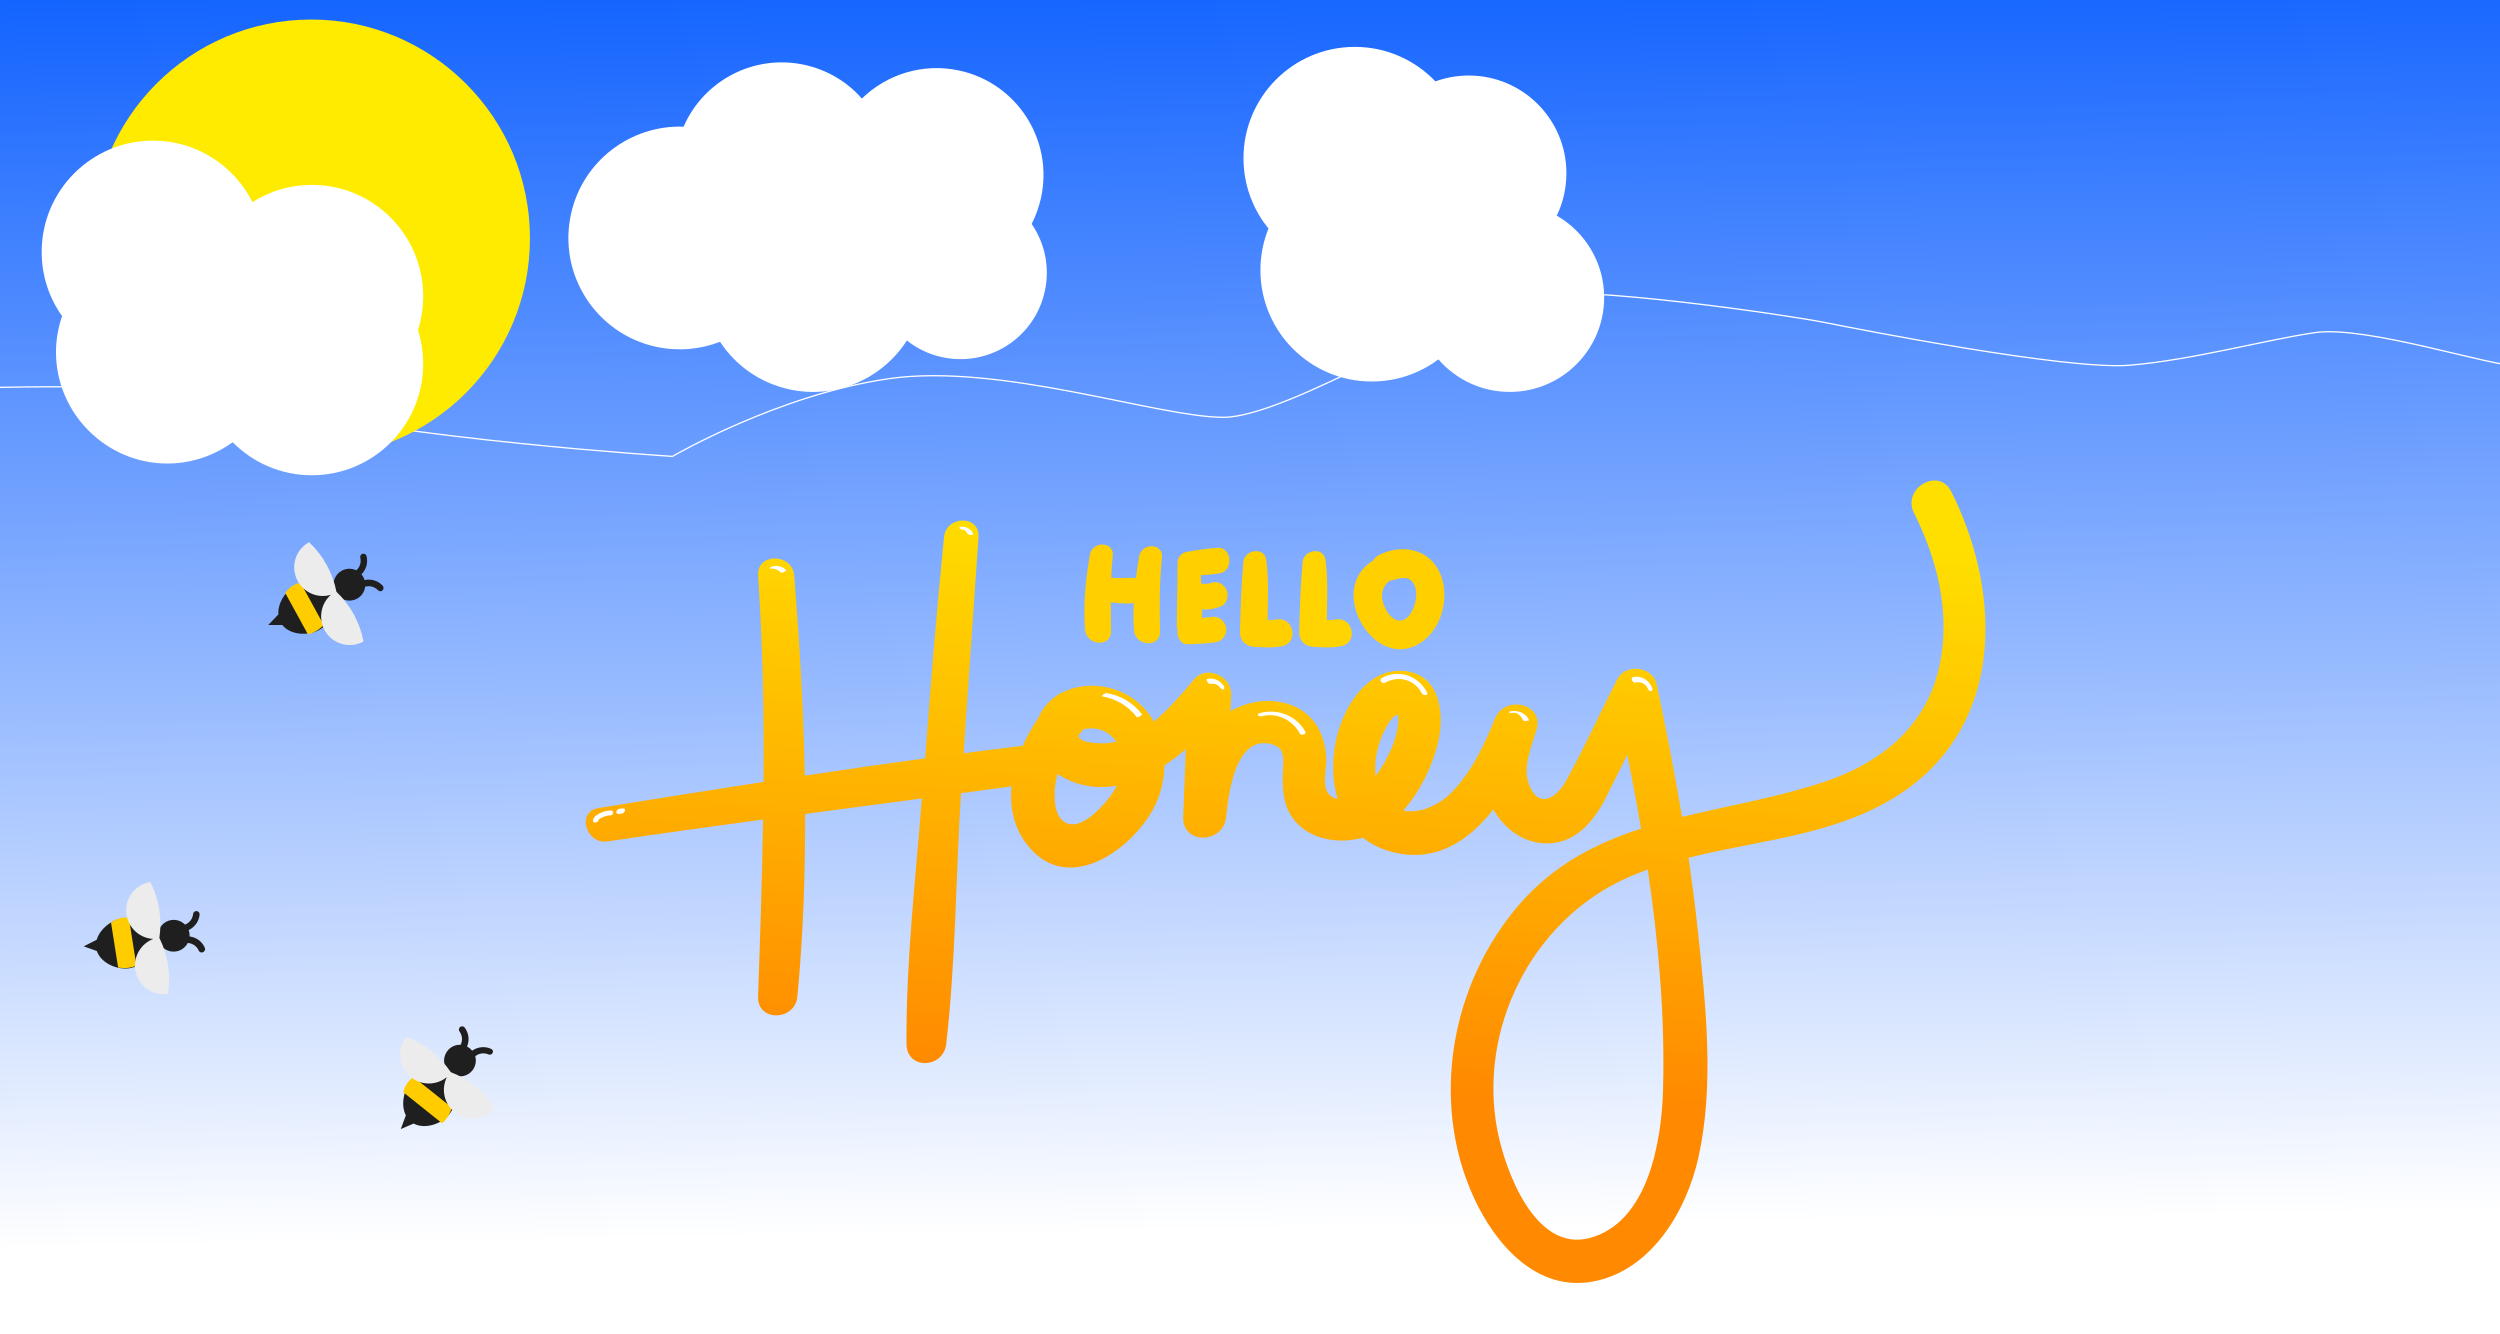
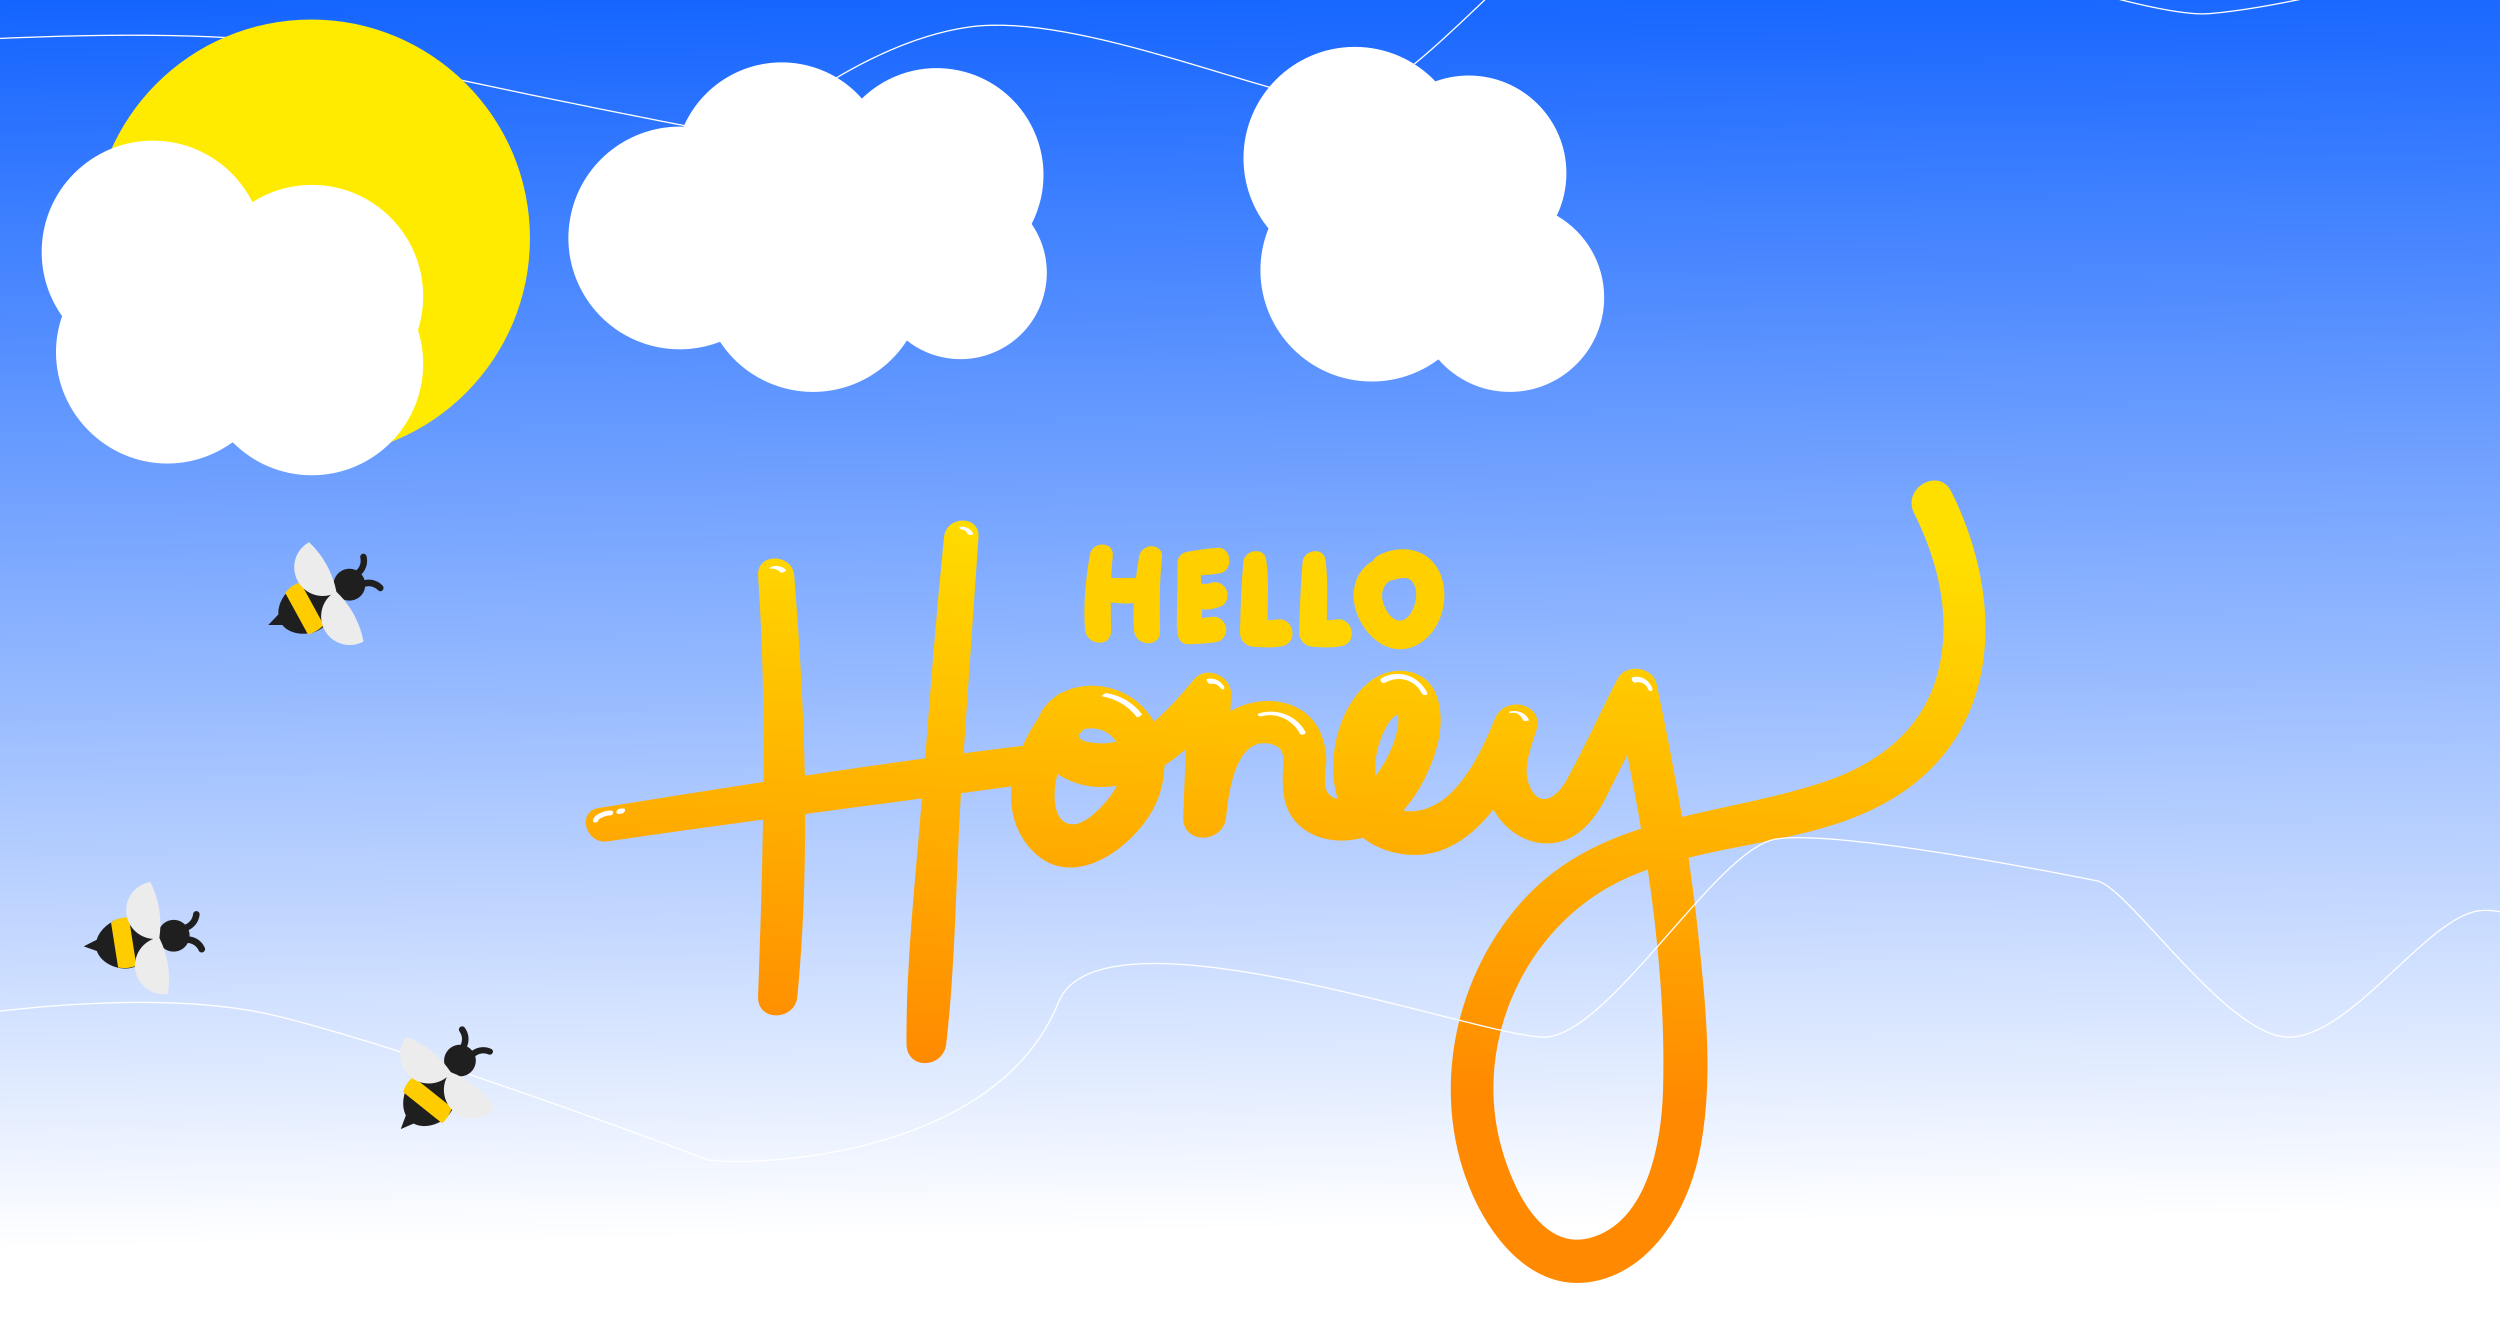
<svg xmlns="http://www.w3.org/2000/svg" xmlns:xlink="http://www.w3.org/1999/xlink" version="1.1" x="0px" y="0px" viewBox="0 0 1920 1024" style="enable-background:new 0 0 1920 1024;" xml:space="preserve">
  <style type="text/css">
	.st0{fill:url(#SVGID_1_);}
	.st1{fill:#FFCF00;}
	.st2{fill:#FFD400;}
	.st3{fill:url(#Honey_1_);}
	.st4{fill:#FFFFFF;}
	.st5{fill:none;stroke:#FFFFFF;stroke-miterlimit:10;}
	.st6{fill:#1E1F1E;}
	.st7{clip-path:url(#SVGID_3_);fill:#FFCC00;}
	.st8{fill:#ECECEC;}
	.st9{clip-path:url(#SVGID_5_);fill:#FFCC00;}
	.st10{clip-path:url(#SVGID_7_);fill:#FFCC00;}
	.st11{fill:#FFEB00;}
	.st12{display:none;fill:#FFFFFF;}
</style>
  <g id="sky">
    <linearGradient id="SVGID_1_" gradientUnits="userSpaceOnUse" x1="946.733" y1="-93.385" x2="962.283" y2="948.451">
      <stop offset="0" style="stop-color:#0057FF" />
      <stop offset="0.997" style="stop-color:#FFFFFF" />
    </linearGradient>
    <rect x="-52" y="-16" class="st0" width="2016" height="1087" />
  </g>
  <g id="text">
    <g id="Hello">
      <path id="H" class="st1" d="M892.4,428.3c1.2-11.5-15.7-11.7-17.6-0.8c-0.9,5.4-1.8,10.9-2.4,16.4c-4.3-0.4-8.8,0.1-13.1,0    c-2,0-3.9-0.1-5.9-0.2c0.2-5.5,0.6-11.1,1.2-16.7c1.2-11.5-15.8-11.7-17.6-0.8c-3.2,18.6-5.2,38.3-3.7,57.3    c1,12.5,20.3,14.1,20,0.9c-0.2-7.3-0.2-14.6-0.2-21.8c5.9,0.8,12,1.2,17.6,0.6c-0.3,6.9-0.3,13.8,0.2,20.7    c0.8,12.6,20.3,14,20,0.9C890.5,465.8,890.4,447.1,892.4,428.3z" />
      <path id="E" class="st1" d="M932.2,473.7c-3,0.2-6.1,0.5-9.1,0.9c0-2.2,0-4.4,0-6.6c1.3,0.1,2.5,0.2,3.9,0.1    c3.9-0.3,6.9-1,10.6-2.4c4.6-1.7,6.1-8,4.6-12.1c-1.6-4.3-6.6-7.6-11.3-6.2c-0.8,0.2-1.7,0.5-2.5,0.7c-0.6,0.1-1.1,0.3-1.7,0.3    c-0.1,0-0.1,0-0.2,0c-0.4,0-1.7,0-1.9,0c-0.7,0-1.4-0.1-2.1-0.2c-0.1-2.1-0.2-4.3-0.3-6.4c4.9-0.3,9.7-0.7,14.5-1.5    c10.9-1.7,9.5-20.4-1.7-19.6c-8,0.5-15.9,1.8-23.8,3.2c-5.4,1-7.5,6.2-6.8,10.8c0,0.2-0.1,0.4-0.1,0.6c0.1,15.1-0.5,30.2-0.5,45.3    c0,1.2,0.2,2.3,0.6,3.3c-0.8,5.2,2.1,11.2,8.4,10.9c7.1-0.3,14.4-0.5,21.4-1.7c4.8-0.8,8.1-5.9,7.6-10.6    C941.1,478.3,937.2,473.4,932.2,473.7z" />
      <path id="L" class="st1" d="M980.2,475.8c-2.2,0.4-4.4,0.5-6.7,0.5c0.2-15.5,1-31.1-1-46.3c-1.4-10.3-16.7-8-17.6,1.6    c-1.6,17.9-2.2,36.2-2.6,54.1c-0.1,5.8,4.2,10.6,10.1,11c7.5,0.5,15,1,22.4-0.5C997.9,493.4,993.4,473.2,980.2,475.8z" />
      <path id="L_1_" class="st2" d="M1025.7,475.8c-2.2,0.4-4.4,0.5-6.7,0.5c0.2-15.5,1-31.1-1-46.3c-1.4-10.3-16.7-8-17.6,1.6    c-1.6,17.9-2.2,36.2-2.6,54.1c-0.1,5.8,4.2,10.6,10.1,11c7.5,0.5,15,1,22.4-0.5C1043.5,493.4,1038.9,473.2,1025.7,475.8z" />
      <path id="_x30_" class="st1" d="M1104.9,438.1c-9-17.3-29.3-20.1-45.7-11.9c-2.3,1.1-3.7,2.7-4.6,4.3c0,0-0.1,0-0.1,0.1    c-38.1,22.8,4.5,91.5,40.6,59.9C1109.1,478.2,1113.5,454.6,1104.9,438.1z M1083.7,470.7c-6,9.4-14.1,6.7-18.9-1.9    c-4.3-7.7-5.4-16.3,1.9-22.4c0.1-0.1,0.2-0.2,0.3-0.4c0.2,0,0.3,0,0.5,0c5.5-1,12.5-4.5,16.9,0.5    C1089.9,452.7,1087.6,464.4,1083.7,470.7z" />
    </g>
    <g id="Script">
      <linearGradient id="Honey_1_" gradientUnits="userSpaceOnUse" x1="996.022" y1="395.204" x2="972.767" y2="835.82">
        <stop offset="7.058323e-03" style="stop-color:#FFDF00" />
        <stop offset="0.997" style="stop-color:#FF8900" />
      </linearGradient>
      <path id="Honey" class="st3" d="M1498.5,377.4c-9.6-19-38.1-2.3-28.5,16.7c19.4,38.6,29.7,83.7,17.2,126.2    c-12.2,41.2-45.2,66.1-84.6,79.6c-35.9,12.3-74.1,18.5-110.8,27.5c-5.7-34.1-12.3-68.1-19.5-101.9c-2.9-13.7-23.8-16.4-30.2-3.9    c-13.2,25.7-25.2,52.5-39.2,77.8c-7.1,12.9-20.8,22.9-28.6,3.2c-5.1-12.9,1.7-29.3,5.6-41.6c6.6-20.7-24.1-28-31.9-8.8    c-8.1,20-18,41.1-33.4,56.6c-9.3,9.4-24.1,16.4-36.9,13.7c12.6-14.1,21.5-32.6,26.1-49.7c5.9-21.9,3.6-54.1-24.6-57.4    c-22.2-2.6-38.5,15.6-46.8,34c-8.9,19.7-11.3,43.7-5.1,64.1c-2.6-0.4-5-1.6-7-3.9c-5.1-5.9-1.5-19.3-1.7-26.4    c-0.7-20.7-10.7-37.8-31.7-43.2c-14.2-3.7-29.4-1-41.9,6.2c0.2-4.3,0.3-8.6,0.5-13c0.5-13.7-18.9-22.7-28.2-11.7    c-8.8,10.4-19.2,22.8-31.1,32.7c-7.2-12.6-19-22.4-35.5-26.2c-11.3-2.6-24-1.6-34.4,3.6c-1.7,0.6-3.4,1.5-5,2.9    c-4.2,2.8-7.8,6.4-10.7,10.8c-1.3,2-2.3,4-3.1,6c-4.6,6.7-8.7,13.9-12,21.5c-15.1,1.8-30.3,3.7-45.4,5.7    c3.6-55.4,7.7-110.7,11.4-166c1.1-17.2-24.8-16.7-26.5,0c-5.7,56.5-10.2,113.2-14.5,169.9c-30.8,4.2-61.6,8.6-92.4,13.3    c-1-51.4-4.1-102.8-8.1-153.5c-1.4-17.7-29-17.9-27.8,0c3.6,53,4.6,105.6,4.2,158.3c-42.3,6.5-84.6,13.3-126.9,20.1    c-16.9,2.7-9.6,28,7,25.6c39.8-5.9,79.7-11.4,119.5-16.8c-0.7,45.2-2.2,90.4-3.8,135.9c-0.7,19.7,28.4,19,30.2,0    c4.4-46.3,6.1-93.2,5.9-140.2c29.9-4,59.8-7.9,89.7-11.9c-4.9,62.4-12.3,126.1-11.8,188.6c0.2,20.1,28.3,19,30.5,0    c7.3-63.6,7.4-128.7,11.3-192.6c13-1.7,25.9-3.5,38.9-5.3c-1.8,18,2.5,35.8,16.5,50c30.7,31.1,76.3-2.6,92.4-32.8    c5.5-10.3,8.3-21.9,8.5-33.2c5.7-3.8,11.1-8,16.4-12.5c-0.7,17.3-1.3,34.7-2,52c-0.8,21.6,31,20.8,33,0    c1.7-17.6,7.2-65.3,36.6-55.3c9.5,3.2,7.1,13,6.9,21.5c-0.2,11,0,22.4,5.9,32.1c11.2,18.5,35.5,23.3,55.6,17.6    c5.8,4.7,12.9,8.4,21.2,10.7c33.9,9.3,59.7-7.7,79-32.3c9,16.1,25.7,27.5,44.7,25.9c20.5-1.7,33.8-18.9,42.2-36    c5.3-10.7,10.6-21.3,16-32c3.8,18.9,7.3,37.8,10.5,56.8c-34.7,11.2-66.9,27.7-93.2,57.9c-52.7,60.6-69,151.3-35.4,225    c16.4,36.1,48.4,73.3,92.3,64.8c44.4-8.6,71.3-54.3,80.4-95.2c12.4-55.9,5.6-117.3-0.4-173.6c-2-18.9-4.5-37.8-7.2-56.6    c59.8-14.9,124.2-17.8,174.1-57.4C1540.2,545.9,1535,449.8,1498.5,377.4z M841.9,559.7c6.8,1.1,12,4.8,15.3,9.9    c-2.7,0.6-5.5,1.1-8.4,1.3c-3.3,0.2-19-0.2-20.2-5c-0.1-0.5-0.2-1-0.2-1.5c1.2-1.4,2.4-2.8,3.7-4.2    C835.3,559.1,839.7,559.3,841.9,559.7z M851.8,612.7c-5.7,7.2-18.9,21.8-29.5,20.3c-15.2-2.1-13.2-27.1-10.5-37.2    c0.1-0.5,0.3-0.9,0.4-1.3c0,0,0,0,0.1,0c15.1,9.6,30.5,11.6,45.4,8.9C856,606.7,854,609.8,851.8,612.7z M1063.4,560.7    c2.1-4.1,4.6-8.8,8.7-11.4c0.6-0.1,1.1-0.2,1.6-0.3c0.4,3.1,0.3,6.2-0.3,9.3c-1.8,12.9-9,27-16.9,37.6    C1055,583.9,1058.4,570.5,1063.4,560.7z M1277.2,837.5c-1.1,38.7-11.3,101.4-56.4,113.3c-42,11.1-65-52.1-70.9-83.1    c-14.7-77.5,26.3-159.9,98.1-192.8c5.7-2.6,11.6-4.9,17.5-7.1C1273.8,724.1,1278.8,780.9,1277.2,837.5z" />
      <g id="Shine">
        <g>
          <g>
            <path class="st4" d="M969,550.1c11.6-3.2,23.9,2.9,29.3,13.4c0.8,1.6,5.2,0.5,4.3-1.3c-6.6-12.7-21.7-18.3-35.2-14.5       C964.5,548.4,966.7,550.7,969,550.1L969,550.1z" />
          </g>
        </g>
        <g>
          <g>
            <path class="st4" d="M1063.5,524.4c10.3-5.8,22.9-2.8,28.4,8c1,2,5.4,2.1,4.1-0.5c-6.6-13-22-18.4-34.9-11.1       C1058.7,522.2,1061.6,525.5,1063.5,524.4L1063.5,524.4z" />
          </g>
        </g>
        <g>
          <g>
            <path class="st4" d="M1162.2,547.5c3.2-0.5,6.3,2.7,7.4,5.5c0.5,1.3,4.8,0.6,4.6,0.1c-2.2-5.7-8.5-7.8-14.3-6.8       c-0.8,0.1-1.3,0.3-0.8,1C1159.5,547.7,1161.6,547.6,1162.2,547.5L1162.2,547.5z" />
          </g>
        </g>
        <g>
          <g>
            <path class="st4" d="M846,534.7c10.8,1.8,20.3,7.3,27,16c0.6,0.8,4.5-1.6,4-2.2c-6.8-8.8-16.3-14.5-27.3-16.2       C848.5,532.2,845.8,534.7,846,534.7L846,534.7z" />
          </g>
        </g>
        <g>
          <g>
            <path class="st4" d="M929.7,525.2c3-0.5,5.9,0.6,7.6,3.2c0.5,0.7,1.8,1.5,2.6,0.9c0.9-0.7,0.2-2-0.2-2.7       c-2.7-4-7.4-6.1-12.1-5.3C925.5,521.6,927.8,525.5,929.7,525.2L929.7,525.2z" />
          </g>
        </g>
        <g>
          <g>
            <path class="st4" d="M591.6,436.7c3-0.4,6,0.9,8.1,3c0.8,0.8,4.4-1.5,4.3-1.7c-2.6-2.7-6-3.7-9.7-3.2c-1,0.1-2.2,0.6-3,1.2       C590.7,436.5,590.7,436.8,591.6,436.7L591.6,436.7z" />
          </g>
        </g>
        <g>
          <g>
            <path class="st4" d="M739.6,406.8c1.5,0.1,2.8,1.5,3.3,2.8c0.4,0.9,1.7,1.3,2.6,1.3c0.5,0,2.2-0.2,1.8-1.1       c-1.5-3.4-5-5.2-8.6-5.4c-0.7,0-2,0.1-1.8,1.1C737.1,406.5,738.8,406.8,739.6,406.8L739.6,406.8z" />
          </g>
        </g>
        <g>
          <g>
            <path class="st4" d="M1255.8,524.2c4-0.9,8.4,0.8,9.8,4.9c0.8,2.4,4.3,2.3,3.3-0.6c-2.1-5.9-8.4-10-14.7-8.5       C1251.9,520.5,1253.8,524.6,1255.8,524.2L1255.8,524.2z" />
          </g>
        </g>
        <g>
          <g>
            <path class="st4" d="M476.6,625c0.4-0.1,0.9-0.1,1.3-0.2c1.7-0.5,3.6-3.8,0.7-3.9c-1,0-2.2,0.1-3.1,0.3       c-1.8,0.4-3.5,3.7-0.7,3.9c0.4,0,0.9,0,1.3-0.1c2.2-0.1,4.1-4.1,1.3-3.9c-0.4,0-0.9,0.1-1.3,0.1c-0.2,1.3-0.5,2.6-0.7,3.9       c0.6-0.1,1.4-0.2,2-0.2c0.2-1.3,0.5-2.6,0.7-3.9c-0.4,0.1-0.9,0.1-1.3,0.2C474.4,621.5,473.6,625.4,476.6,625L476.6,625z" />
          </g>
        </g>
        <g>
          <g>
            <path class="st4" d="M459.8,629.6c0.1-0.7,2.8-1.8,3.6-2.2c1.5-0.6,3.2-1.2,4.9-1.1c2.5,0.2,4-3.6,1-3.8       c-3-0.2-6.1,0.8-8.7,2.1c-2.3,1.2-4.9,2.8-5.2,5.6C455.1,632.8,459.6,631.8,459.8,629.6L459.8,629.6z" />
          </g>
        </g>
      </g>
    </g>
  </g>
  <g id="line">
-     <path class="st5" d="M-210.5,309.5c0,0,294-28,407,0s320,41,320,41s80.9-47.4,166.4-59.7s206.6,29.7,256.6,29.7s184-86,230-94   s206,16,231,21s187,37,235,33s102-19,142-25s138,26.9,157.5,25.5" />
+     <path class="st5" d="M-149.5,39.5c0,0,294-28,407,0s320,67,320,67s80.9-73.4,166.4-85.7s237.6,57.7,287.6,57.7s159-146,205-154   s189,17,214,22s198,68,246,64s102-19,142-25s138,26.9,157.5,25.5" />
+     <path class="st5" d="M-80.5,788.5c0,0,181-36,294-8s327,109,327,109c1.7,6.2,219.6,11.5,272.4-119.7   c32.3-80.2,322.6,26.7,372.6,26.7s132-144,178-152s222,27,247,32s102,124,150,120s103-91,143-97s142,61.9,161.5,60.5" />
  </g>
  <g id="line2">
</g>
  <g id="line3">
</g>
  <g id="bees">
    <g id="bee3">
      <path class="st6" d="M377.1,805.5c-4.8-2.2-10.3-1.5-14.5,1.4c-0.5-0.6-1.1-1.2-1.8-1.8c-0.7-0.5-1.4-1-2.1-1.4    c2-4.7,1.4-10.2-1.8-14.5c-0.8-1.1-2.4-1.3-3.5-0.5c-1.1,0.8-1.3,2.4-0.5,3.5c2.2,3,2.5,6.9,0.9,10.2c-3.8-0.2-7.6,1.4-10.1,4.6    c-3.5,4.4-3.5,10.6-0.2,14.9l-4,5c-8.1-4.6-18.6-2.8-24.6,4.7c-5.3,6.7-7,17.5-3.2,25l-3.9,10.5l9.9-4.2    c8.5,4.6,21.3,0.5,27.4-7.2c6-7.5,5.5-18.2-0.8-25.1l4-5c5,2.2,11,0.9,14.5-3.5c2.5-3.2,3.2-7.2,2.2-10.9    c2.8-2.3,6.7-2.9,10.1-1.4c0.7,0.3,1.4,0.3,2,0c0.6-0.2,1-0.7,1.3-1.3C379,807.5,378.4,806,377.1,805.5z" />
      <g>
        <defs>
          <path id="SVGID_2_" d="M314.9,831.7c-6.7,8.3-7.6,23.4,0.8,30c8.3,6.7,22.8,2.4,29.4-5.9c6.7-8.3,5.3-20.5-3-27.2      C333.7,822,321.5,823.4,314.9,831.7z" />
        </defs>
        <clipPath id="SVGID_3_">
          <use xlink:href="#SVGID_2_" style="overflow:visible;" />
        </clipPath>
        <rect x="321.5" y="821.6" transform="matrix(0.6238 -0.7816 0.7816 0.6238 -536.782 574.6262)" class="st7" width="14.1" height="46.8" />
      </g>
      <path class="st8" d="M380.1,850.7c-8.2-12.4-20-21.9-33.9-27.3c-8.3-12.3-20.2-21.8-34.1-27l0,0c-7.6,9.5-6,23.3,3.5,30.9    c8.2,6.6,19.8,6.3,27.6-0.1c-4.5,9.1-2.3,20.4,6,27C358.7,861.7,372.6,860.2,380.1,850.7L380.1,850.7z" />
    </g>
    <g id="bee2">
      <path class="st6" d="M157.3,727.9c-2.1-4.9-6.6-8.1-11.7-8.7c0-0.8,0-1.7-0.1-2.5c-0.1-0.8-0.4-1.7-0.6-2.4    c4.6-2.2,7.9-6.6,8.4-11.9c0.1-1.4-0.9-2.6-2.3-2.7c-1.4-0.1-2.6,0.9-2.7,2.3c-0.4,3.7-2.8,6.8-6.2,8.1c-2.7-2.7-6.5-4.1-10.6-3.5    c-5.6,0.9-9.7,5.5-10.2,10.9l-6.3,1c-2.9-8.9-11.9-14.6-21.4-13.1c-8.4,1.3-17,8.2-19.3,16.3l-10,5.1l10.1,3.6    c3.1,9.2,15.4,14.7,25.1,13.2c9.5-1.5,16.3-9.7,16.3-19.1l6.3-1c2.2,5,7.5,8.1,13.1,7.2c4-0.6,7.3-3.2,9-6.5    c3.6,0.2,6.9,2.4,8.4,5.8c0.3,0.7,0.8,1.1,1.5,1.4c0.6,0.2,1.2,0.2,1.8-0.1C157.3,730.6,157.9,729.2,157.3,727.9z" />
      <g>
        <defs>
          <path id="SVGID_4_" d="M93.7,705.2c-10.6,1.7-21.4,12.1-19.7,22.7c1.7,10.5,15.2,17.2,25.7,15.5c10.5-1.7,17.7-11.6,16.1-22.1      C114.1,710.8,104.2,703.6,93.7,705.2z" />
        </defs>
        <clipPath id="SVGID_5_">
          <use xlink:href="#SVGID_4_" style="overflow:visible;" />
        </clipPath>
        <rect x="87.8" y="700.9" transform="matrix(0.9878 -0.1558 0.1558 0.9878 -111.6483 23.6111)" class="st9" width="14.1" height="46.8" />
      </g>
      <path class="st8" d="M129,763.3c2.3-14.7,0-29.7-6.6-43c2.2-14.7-0.2-29.7-6.9-42.9l0,0c-12,1.9-20.2,13.2-18.3,25.2    c1.6,10.4,10.4,18,20.5,18.5c-9.5,3.7-15.4,13.5-13.8,23.9C105.8,757,117,765.2,129,763.3L129,763.3z" />
    </g>
    <g id="bee1">
      <path class="st6" d="M293.9,449.8c-3.6-3.9-8.9-5.4-13.9-4.3c-0.2-0.8-0.6-1.6-1-2.3c-0.4-0.8-0.9-1.4-1.4-2.1    c3.6-3.6,5.2-8.9,3.9-14c-0.3-1.3-1.7-2.2-3-1.8c-1.3,0.3-2.1,1.7-1.8,3c0.9,3.6-0.3,7.4-3.1,9.7c-3.4-1.6-7.5-1.7-11.1,0.3    c-5,2.7-7.3,8.4-6,13.7l-5.6,3.1c-5.7-7.4-16.1-9.8-24.5-5.1c-7.5,4.1-13.2,13.5-12.6,21.9L206,480h10.8c6,7.6,19.4,8.6,28.1,3.9    c8.5-4.6,12.1-14.6,8.9-23.4l5.6-3.1c3.7,4,9.8,5.1,14.8,2.4c3.6-2,5.8-5.4,6.2-9.2c3.5-1,7.3-0.1,9.9,2.7    c0.5,0.5,1.2,0.8,1.8,0.8c0.6,0,1.2-0.2,1.7-0.7C294.8,452.4,294.8,450.8,293.9,449.8z" />
      <g>
        <defs>
          <path id="SVGID_6_" d="M226.3,450c-9.4,5.1-16,18.6-10.9,28c5.1,9.4,20.1,11.1,29.4,5.9c9.4-5.1,12.8-16.9,7.7-26.2      C247.4,448.3,235.7,444.9,226.3,450z" />
        </defs>
        <clipPath id="SVGID_7_">
          <use xlink:href="#SVGID_6_" style="overflow:visible;" />
        </clipPath>
        <rect x="226.7" y="444.1" transform="matrix(0.8772 -0.4802 0.4802 0.8772 -195.7748 169.7034)" class="st10" width="14.1" height="46.8" />
      </g>
      <path class="st8" d="M279.2,492.7c-2.8-14.6-10-28-20.8-38.2c-2.9-14.6-10.2-27.9-21-38.1l0,0c-10.7,5.8-14.6,19.2-8.7,29.9    c5.1,9.3,15.8,13.4,25.5,10.5c-7.7,6.6-9.9,17.9-4.9,27.2C255.1,494.6,268.5,498.5,279.2,492.7L279.2,492.7z" />
    </g>
  </g>
  <g id="sun">
    <circle class="st11" cx="239" cy="183" r="168" />
  </g>
  <g id="clouds">
    <path id="cloud4" class="st12" d="M1738.9,117.9c-24.7-24.4-60.5-30.7-91-19c-4-13.3-11.2-25.7-21.7-36.2   c-33.6-33.2-87.7-33-120.9,0.6c-3.7,3.7-7,7.7-9.8,11.9c-32.4-16.9-73.3-11.7-100.4,15.6c-33.2,33.6-33,87.7,0.6,120.9   c18.6,18.5,43.6,26.6,67.8,24.4c4.2,10.8,10.7,20.8,19.4,29.5c31.7,31.4,81.8,32.9,115.3,4.6c3.4,7.3,8.1,14.1,14.1,20.1   c27.1,26.8,70.8,26.6,97.6-0.5c11.8-11.9,18.4-27,19.7-42.5c3.4-2.6,6.7-5.4,9.9-8.6C1772.7,205.3,1772.5,151.2,1738.9,117.9z" />
    <path id="cloud3" class="st4" d="M1195.6,165.6c4.8-9.9,7.4-20.9,7.4-32.6c0-41.4-33.6-75-75-75c-9,0-17.6,1.6-25.6,4.5   c-15.6-16.3-37.5-26.5-61.9-26.5c-47.2,0-85.5,38.3-85.5,85.5c0,20.5,7.2,39.3,19.2,54c-4,9.9-6.2,20.7-6.2,32   c0,47.2,38.3,85.5,85.5,85.5c19.2,0,36.9-6.3,51.2-17c13.3,15.3,32.9,25,54.8,25c40,0,72.5-32.5,72.5-72.5   C1232,201.6,1217.3,178.1,1195.6,165.6z" />
    <path id="cloud2" class="st4" d="M792.3,172c3.2-6.2,5.6-12.9,7.2-20c9.7-44.3-18.3-88.1-62.6-97.8c-28-6.1-55.8,2.8-75,21.5   c-11.1-12.7-26.3-22-44-25.9c-39-8.5-77.6,12.2-92.9,47.5c-40.5-1.5-77.6,26.2-86.5,67.2c-10.1,46.1,19.1,91.7,65.2,101.8   c17.1,3.7,34.1,2.1,49.3-3.8c11.8,18,30.4,31.5,53.1,36.5c36,7.9,71.6-8.2,90.4-37.5c7.7,6.1,16.8,10.6,27,12.8   c35.8,7.8,71.1-14.8,78.9-50.6C806.5,205,802.3,186.5,792.3,172z" />
    <path class="st4" d="M325,227.5c0-47.2-38.3-85.5-85.5-85.5c-16.8,0-32.4,4.8-45.6,13.2c-14.1-28-43-47.2-76.4-47.2   C70.3,108,32,146.3,32,193.5c0,18.4,5.8,35.4,15.7,49.3c-3,8.7-4.7,18-4.7,27.7c0,46.9,38.6,85.5,85.5,85.5   c18.6,0,36-6.1,50.2-16.4c15.5,15.7,37,25.4,60.8,25.4c47.2,0,85.5-38.3,85.5-85.5c0-9.1-1.4-17.8-4-26   C323.6,245.3,325,236.6,325,227.5z" />
  </g>
</svg>
